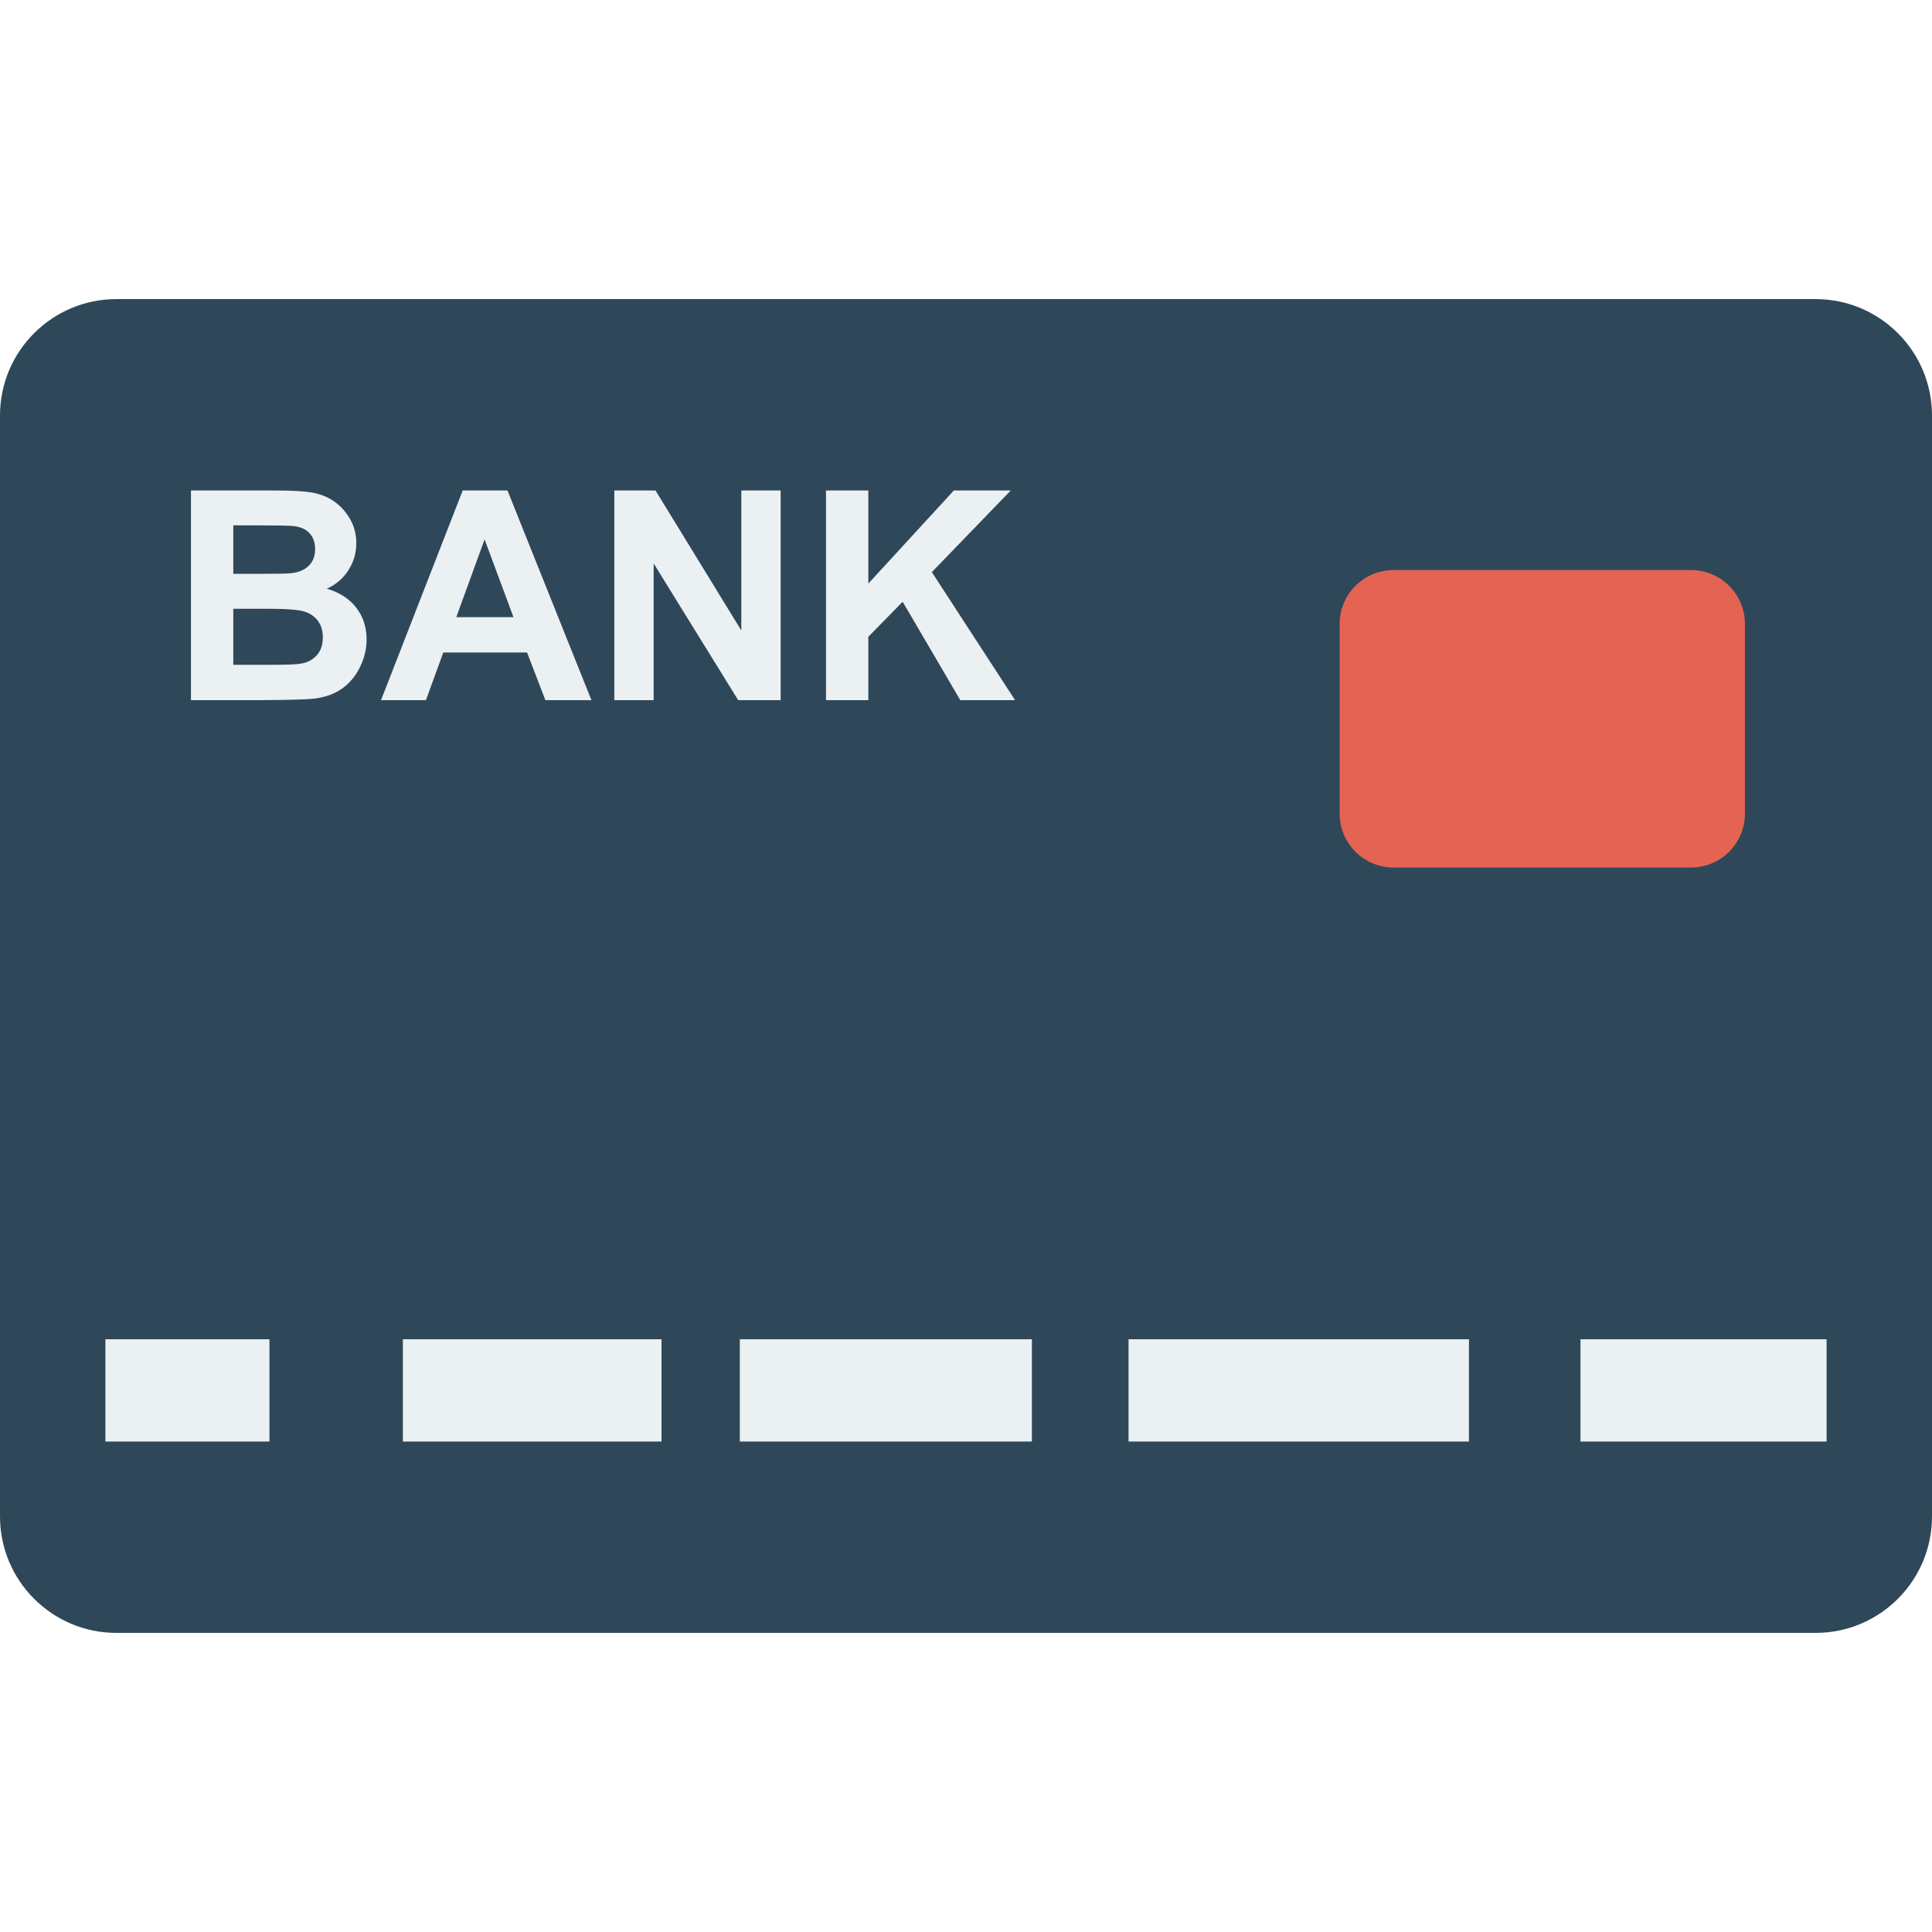
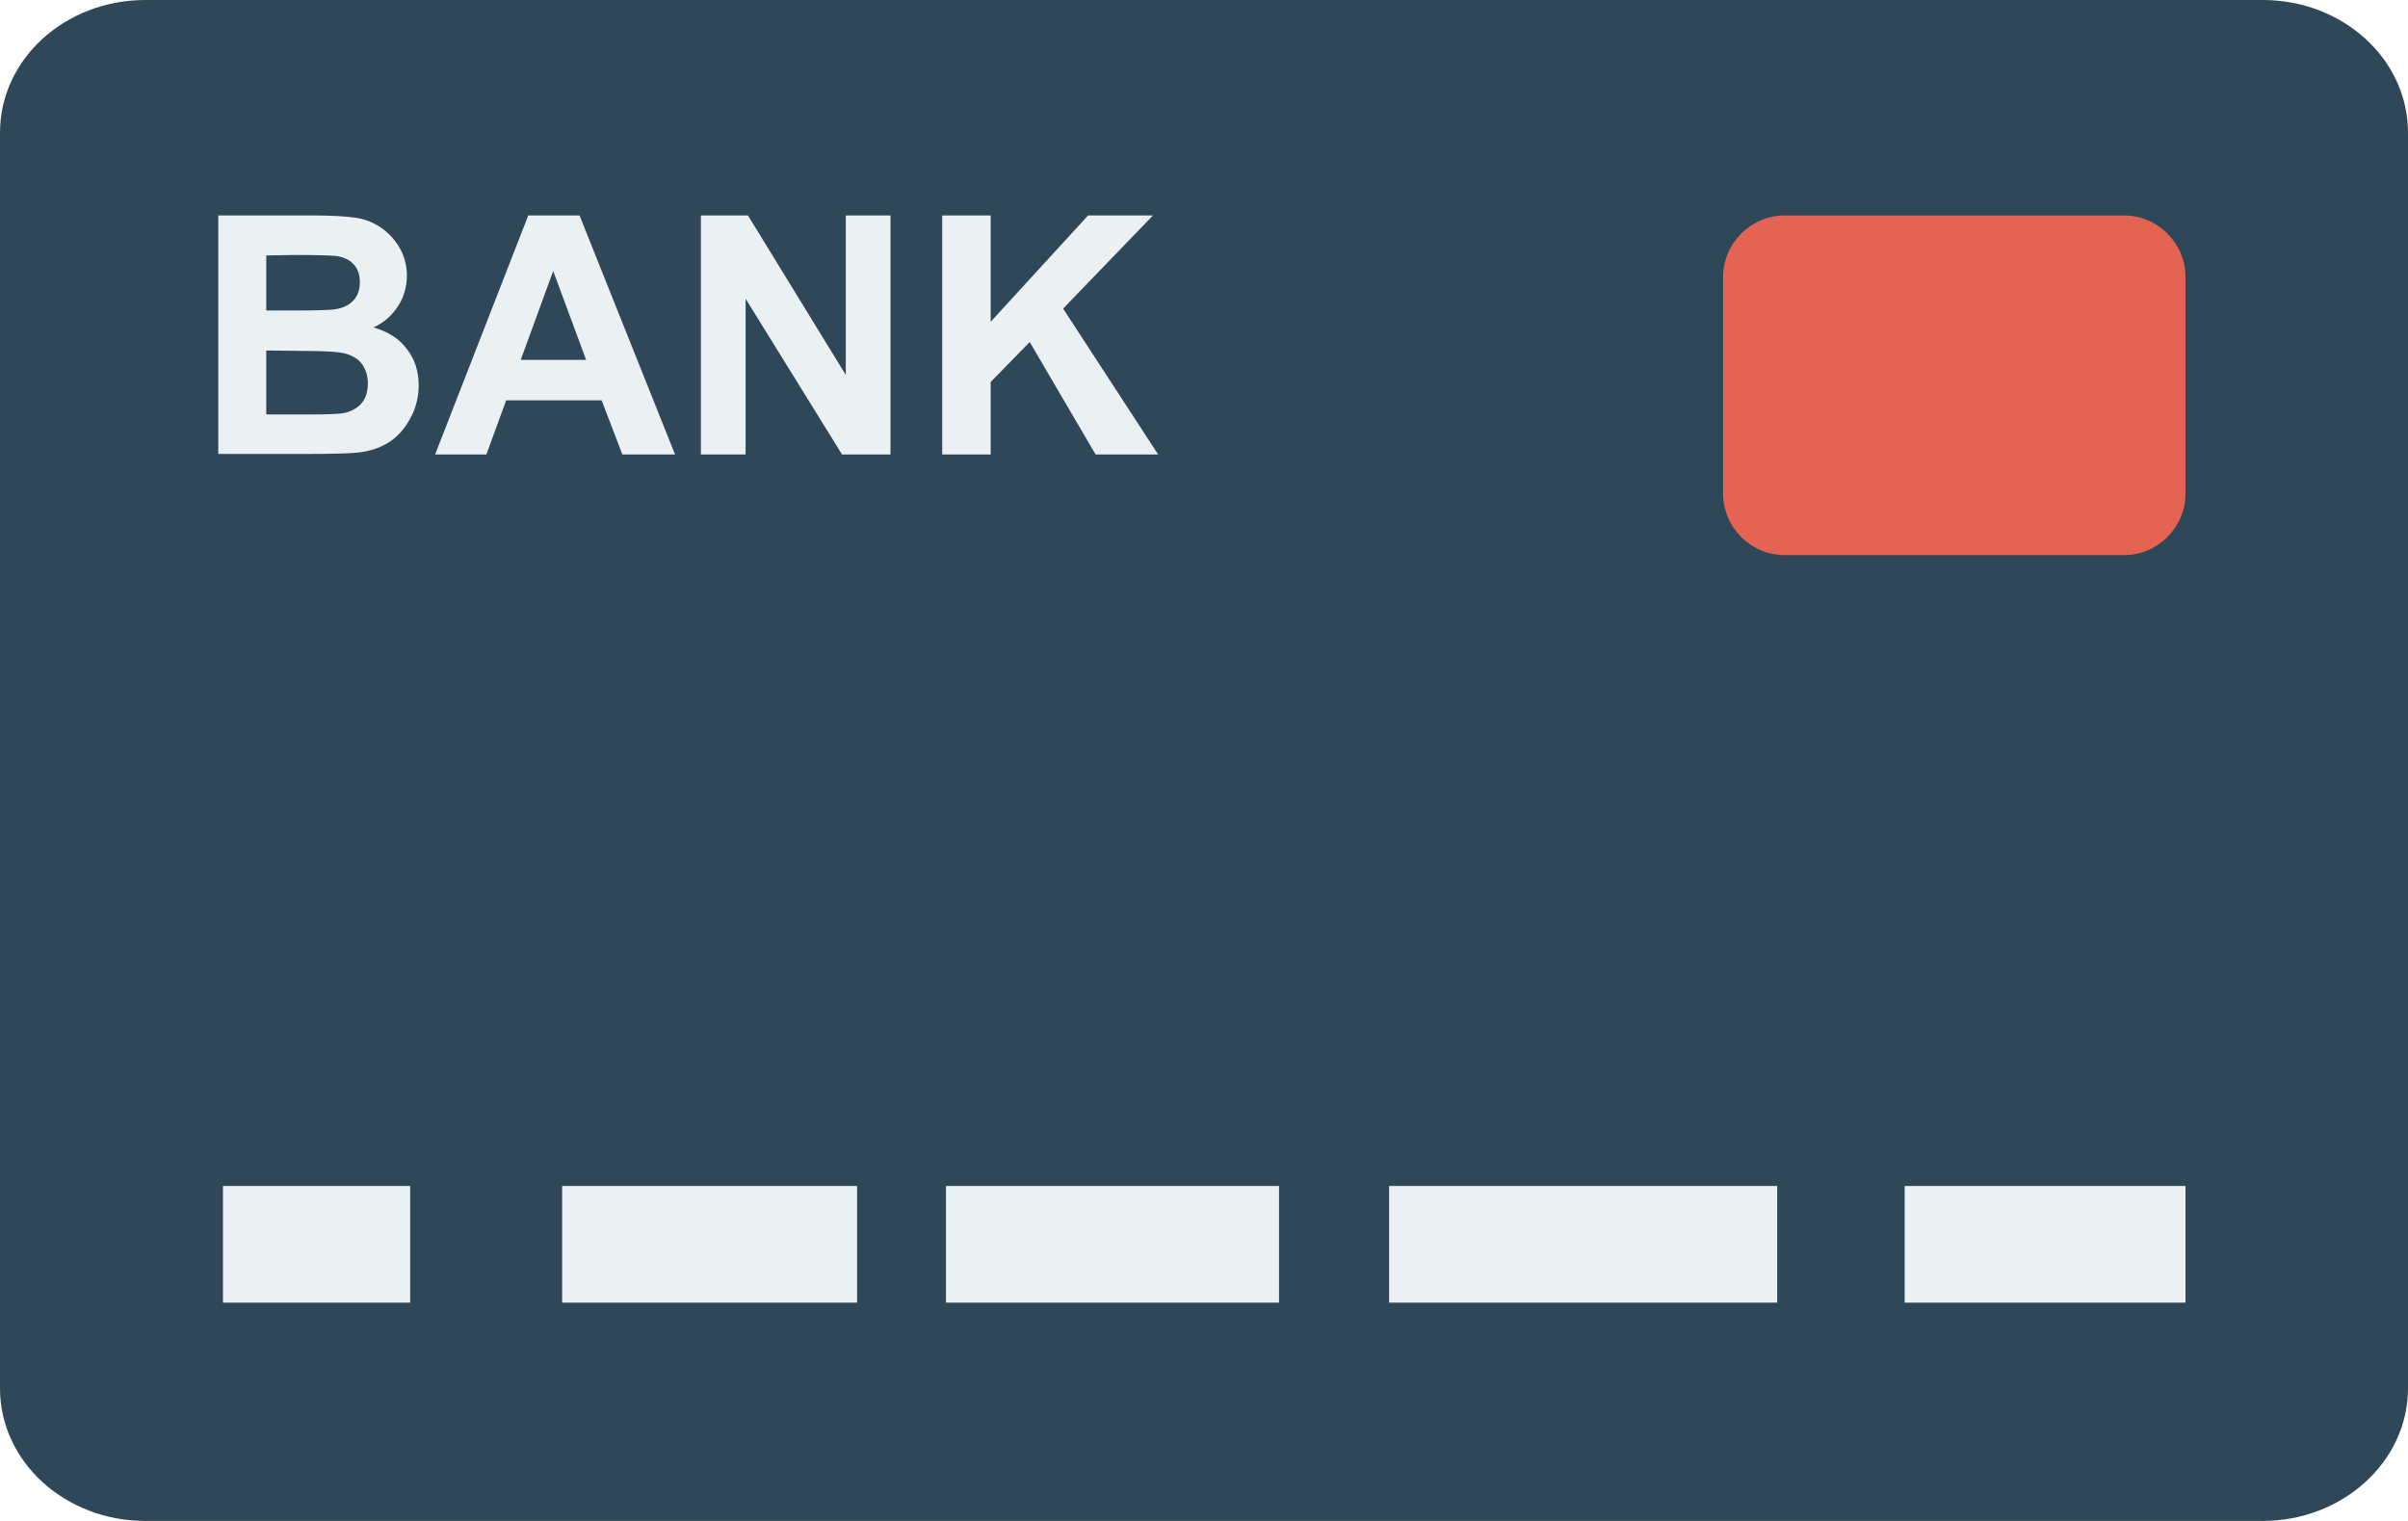
- <svg xmlns="http://www.w3.org/2000/svg" version="1.1" id="Capa_1" x="0px" y="0px" viewBox="0 0 468.293 468.293" style="enable-background:new 0 0 468.293 468.293;" xml:space="preserve">
-   <path style="fill:#2F4859;" d="M440.07,72.497H28.223C12.636,72.497,0,85.133,0,100.72v266.852  c0,15.587,12.636,28.223,28.223,28.223H440.07c15.587,0,28.223-12.636,28.223-28.223V100.72  C468.293,85.133,455.657,72.497,440.07,72.497z" />
-   <path style="fill:#E56353;" d="M324.711,151.244v45.965c0,7.218,5.851,13.068,13.068,13.068h72.102  c7.218,0,13.068-5.851,13.068-13.068v-45.965c0-7.218-5.851-13.068-13.068-13.068H337.78  C330.562,138.176,324.711,144.027,324.711,151.244z" />
-   <g>
-     <path style="fill:#EBF0F3;" d="M46.288,118.883h20.315c4.021,0,7.02,0.168,8.996,0.503c1.976,0.335,3.744,1.034,5.304,2.097   c1.56,1.063,2.86,2.479,3.9,4.247c1.04,1.768,1.56,3.75,1.56,5.945c0,2.38-0.641,4.564-1.924,6.552   c-1.283,1.988-3.022,3.478-5.217,4.472c3.097,0.901,5.477,2.438,7.141,4.611c1.664,2.172,2.496,4.726,2.496,7.661   c0,2.311-0.537,4.559-1.612,6.743s-2.542,3.929-4.403,5.235c-1.86,1.306-4.154,2.109-6.881,2.409   c-1.71,0.185-5.836,0.3-12.376,0.347H46.288V118.883z M56.549,127.341v11.752h6.725c3.998,0,6.483-0.058,7.453-0.173   c1.756-0.208,3.137-0.815,4.143-1.82s1.508-2.328,1.508-3.969c0-1.572-0.433-2.848-1.3-3.831s-2.155-1.577-3.865-1.785   c-1.017-0.116-3.94-0.173-8.771-0.173H56.549z M56.549,147.552v13.59h9.499c3.698,0,6.044-0.104,7.037-0.312   c1.525-0.277,2.768-0.953,3.727-2.028c0.959-1.075,1.439-2.513,1.439-4.316c0-1.525-0.37-2.82-1.109-3.883   s-1.808-1.837-3.207-2.323s-4.432-0.728-9.1-0.728H56.549z" />
-     <path style="fill:#EBF0F3;" d="M143.356,169.705h-11.163l-4.437-11.544h-20.315l-4.195,11.544H92.36l19.795-50.822h10.851   L143.356,169.705z M124.462,149.598l-7.003-18.859l-6.864,18.859H124.462z" />
-     <path style="fill:#EBF0F3;" d="M148.902,169.705v-50.822h9.984l20.8,33.939v-33.939h9.533v50.822h-10.296l-20.488-33.142v33.142   H148.902z" />
-     <path style="fill:#EBF0F3;" d="M200.21,169.705v-50.822h10.261v22.568l20.731-22.568H245l-19.136,19.795l20.176,31.027h-13.278   l-13.971-23.851l-8.32,8.493v15.358H200.21z" />
-     <rect x="25.55" y="324.62" style="fill:#EBF0F3;" width="39.767" height="24.795" />
-     <rect x="97.655" y="324.62" style="fill:#EBF0F3;" width="62.689" height="24.795" />
-     <rect x="179.325" y="324.62" style="fill:#EBF0F3;" width="70.8" height="24.795" />
-     <rect x="273.545" y="324.62" style="fill:#EBF0F3;" width="82.507" height="24.795" />
-     <rect x="383.088" y="324.62" style="fill:#EBF0F3;" width="59.654" height="24.795" />
-   </g>
+ <svg xmlns="http://www.w3.org/2000/svg" version="1.1" id="Capa_1" x="0px" y="0px" viewBox="0 0 511.9 323.3" style="enable-background:new 0 0 511.9 323.3;" xml:space="preserve">
+   <style type="text/css">
+ 	.st0{fill:#2F4859;}
+ 	.st1{fill:#E56353;}
+ 	.st2{fill:#EBF0F3;}
+ </style>
+   <path class="st0" d="M481,0H30.9C13.8,0,0,12.6,0,28.2v266.9c0,15.6,13.8,28.2,30.9,28.2H481c17,0,30.9-12.6,30.9-28.2V28.2  C511.9,12.6,498.1,0,481,0z" />
+   <path class="st1" d="M366.3,58.9v46c0,7.2,5.9,13.1,13.1,13.1h72.1c7.2,0,13.1-5.9,13.1-13.1v-46c0-7.2-5.9-13.1-13.1-13.1h-72.1  C372.2,45.8,366.3,51.7,366.3,58.9z" />
+   <path class="st2" d="M46.4,45.8h20.3c4,0,7,0.2,9,0.5c2,0.3,3.7,1,5.3,2.1s2.9,2.5,3.9,4.2s1.6,3.8,1.6,5.9c0,2.4-0.6,4.6-1.9,6.6  c-1.3,2-3,3.5-5.2,4.5c3.1,0.9,5.5,2.4,7.1,4.6c1.7,2.2,2.5,4.7,2.5,7.7c0,2.3-0.5,4.6-1.6,6.7s-2.5,3.9-4.4,5.2  c-1.9,1.3-4.2,2.1-6.9,2.4c-1.7,0.2-5.8,0.3-12.4,0.3H46.4V45.8z M56.6,54.3V66h6.7c4,0,6.5-0.1,7.5-0.2C72.6,65.6,74,65,75,64  s1.5-2.3,1.5-4c0-1.6-0.4-2.8-1.3-3.8s-2.2-1.6-3.9-1.8c-1-0.1-3.9-0.2-8.8-0.2L56.6,54.3L56.6,54.3z M56.6,74.5v13.6h9.5  c3.7,0,6-0.1,7-0.3c1.5-0.3,2.8-1,3.7-2s1.4-2.5,1.4-4.3c0-1.5-0.4-2.8-1.1-3.9s-1.8-1.8-3.2-2.3s-4.4-0.7-9.1-0.7L56.6,74.5  L56.6,74.5z" />
+   <path class="st2" d="M143.5,96.6h-11.2l-4.4-11.5h-20.3l-4.2,11.5H92.5l19.8-50.8h10.9L143.5,96.6z M124.6,76.5l-7-18.9l-6.9,18.9  H124.6z" />
+   <path class="st2" d="M149,96.6V45.8h10l20.8,33.9V45.8h9.5v50.8H179l-20.5-33.1v33.1L149,96.6L149,96.6z" />
+   <path class="st2" d="M200.3,96.6V45.8h10.3v22.6l20.7-22.6h13.8L226,65.6l20.2,31h-13.3l-14-23.9l-8.3,8.5v15.4L200.3,96.6  L200.3,96.6z" />
+   <rect x="47.4" y="252.1" class="st2" width="39.8" height="24.8" />
+   <rect x="119.5" y="252.1" class="st2" width="62.7" height="24.8" />
+   <rect x="201.1" y="252.1" class="st2" width="70.8" height="24.8" />
+   <rect x="295.3" y="252.1" class="st2" width="82.5" height="24.8" />
+   <rect x="404.9" y="252.1" class="st2" width="59.7" height="24.8" />
</svg>
